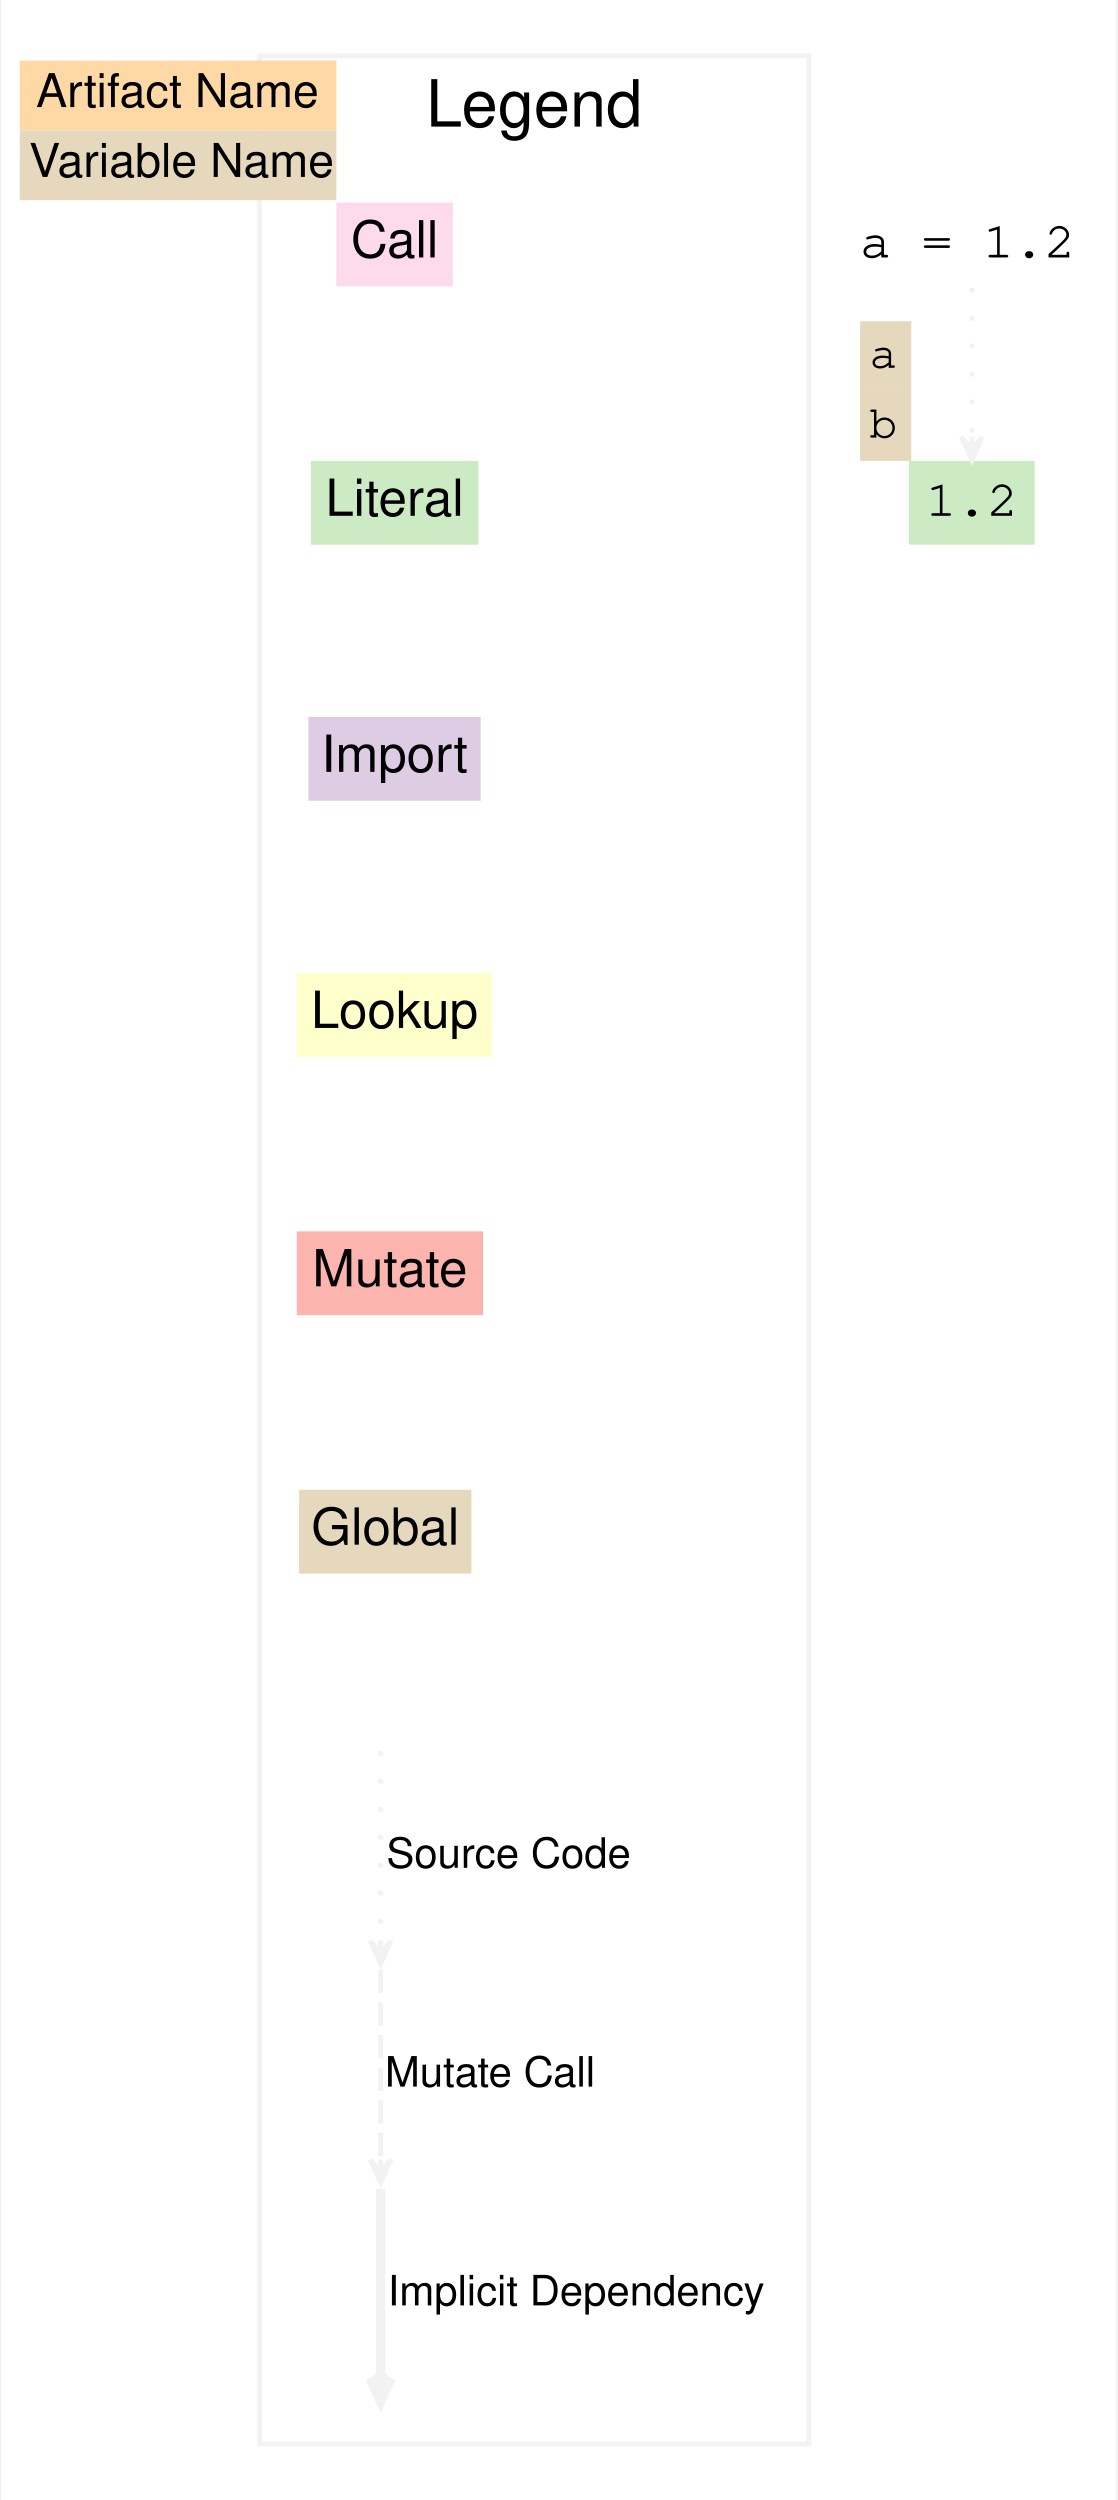
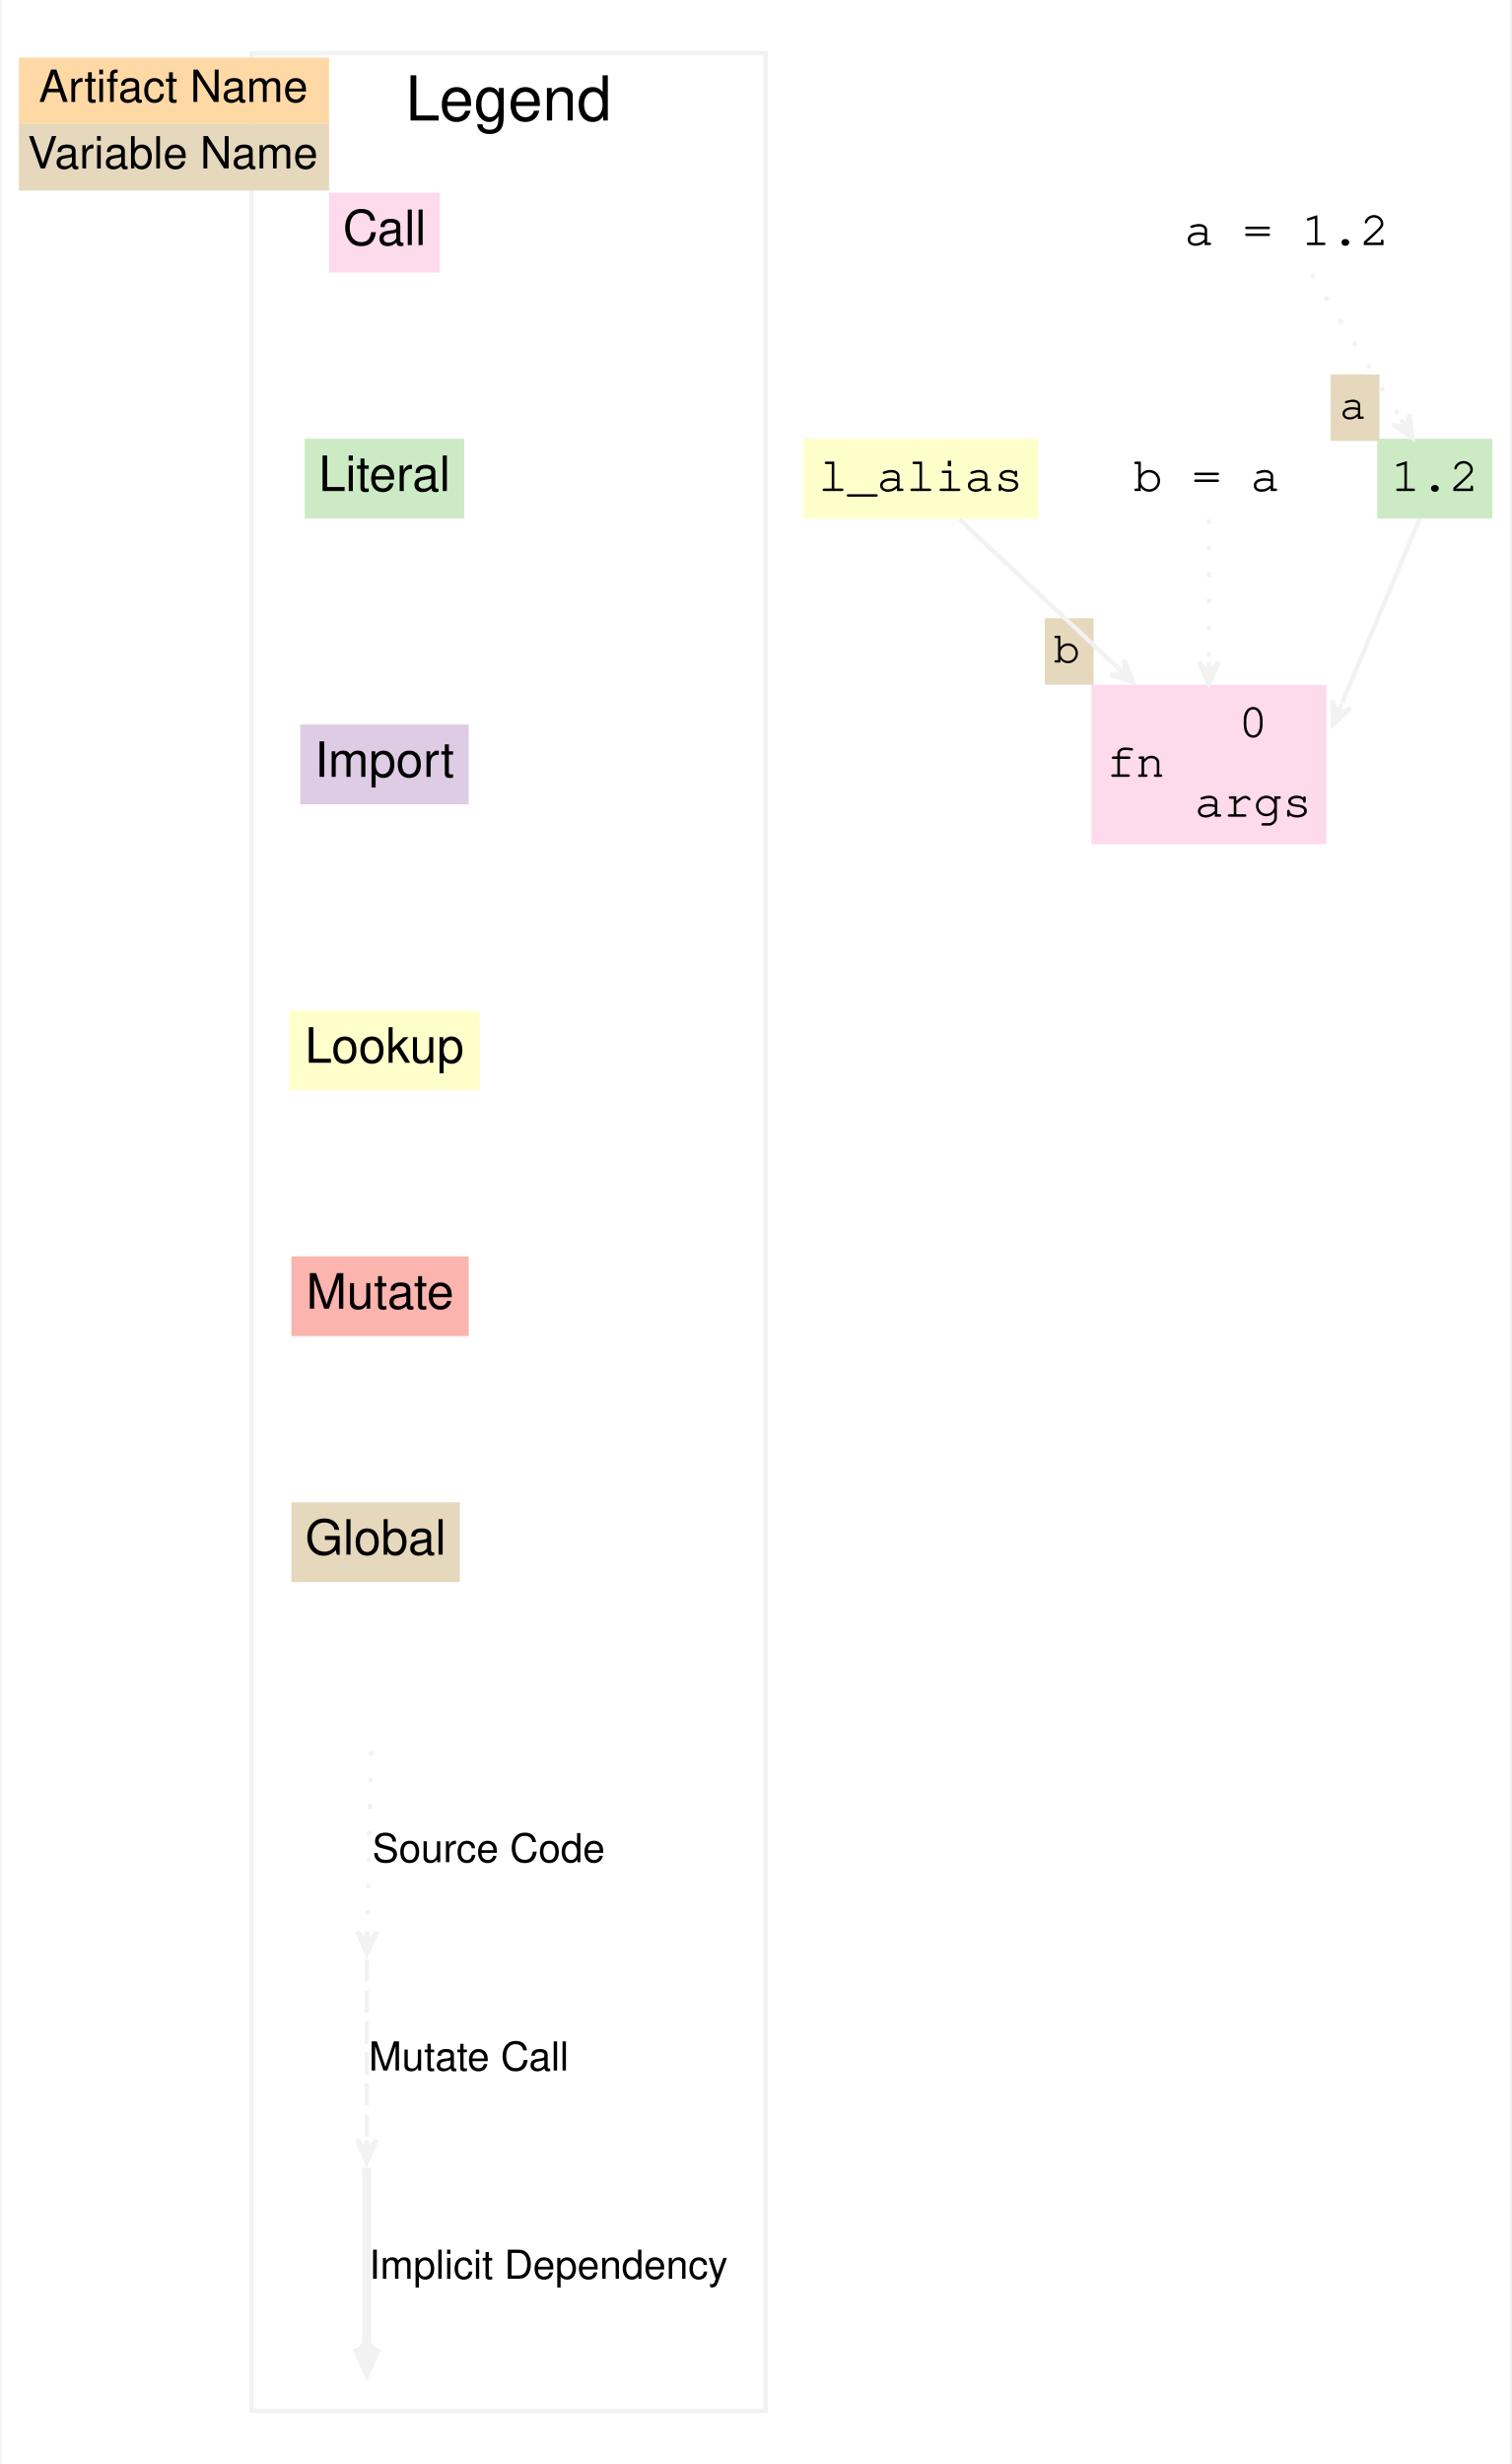
- <svg xmlns="http://www.w3.org/2000/svg" width="240pt" height="537pt" viewBox="0 0 239.5 537">
-   <g class="graph" transform="scale(1) translate(4 533)">
-     <polygon points="-4 4 -4 -533 235.5 -533 235.5 4" fill="#fff" stroke="transparent" />
+ <svg xmlns="http://www.w3.org/2000/svg" width="341pt" height="556pt" viewBox="0 0 340.5 556">
+   <g class="graph" transform="scale(1) translate(4 552)">
+     <polygon points="-4 4 -4 -552 336.5 -552 336.5 4" fill="#fff" stroke="transparent" />
    <g class="cluster">
-       <polygon points="51.5 -8 51.5 -521 169.5 -521 169.5 -8" fill="none" stroke="#f2f2f2" />
-       <text x="110.5" y="-505.8" font-family="Helvetica,sans-Serif" font-size="14" text-anchor="middle">Legend</text>
+       <polygon points="52.5 -8 52.5 -540 168.5 -540 168.5 -8" fill="none" stroke="#f2f2f2" />
+       <text x="110.5" y="-524.8" font-family="Helvetica,sans-Serif" font-size="14" text-anchor="middle">Legend</text>
    </g>
    <g class="node">
-       <polygon points="68 -471.5 68 -489.5 93 -489.5 93 -471.5" fill="#fddaec" stroke="#f2f2f2" stroke-width="0" />
-       <text x="80.5" y="-477.7" fill="#000000" font-family="Helvetica,sans-Serif" font-size="11" text-anchor="middle">Call</text>
-       <polygon points="0 -505 0 -520 68 -520 68 -505" fill="#fed9a6" stroke="transparent" />
-       <text x="3.5" y="-510" fill="#000000" font-family="Helvetica,sans-Serif" font-size="10">Artifact Name</text>
-       <polygon points="0 -490 0 -505 68 -505 68 -490" fill="#e5d8bd" stroke="transparent" />
-       <text x="2" y="-495" fill="#000000" font-family="Helvetica,sans-Serif" font-size="10">Variable Name</text>
-       <polygon points="98.5 -434 62.5 -434 62.5 -416 98.5 -416" fill="#ccebc5" stroke="#f2f2f2" stroke-width="0" />
-       <text x="80.5" y="-422.2" fill="#000000" font-family="Helvetica,sans-Serif" font-size="11" text-anchor="middle">Literal</text>
-       <polygon points="99 -379 62 -379 62 -361 99 -361" fill="#decbe4" stroke="#f2f2f2" stroke-width="0" />
-       <text x="80.5" y="-367.2" fill="#000000" font-family="Helvetica,sans-Serif" font-size="11" text-anchor="middle">Import</text>
-       <polygon points="101.5 -324 59.5 -324 59.5 -306 101.5 -306" fill="#ffc" stroke="#f2f2f2" stroke-width="0" />
-       <text x="80.5" y="-312.2" fill="#000000" font-family="Helvetica,sans-Serif" font-size="11" text-anchor="middle">Lookup</text>
-       <polygon points="59.5 -250.5 59.5 -268.5 99.5 -268.5 99.5 -250.5" fill="#fbb4ae" stroke="#f2f2f2" stroke-width="0" />
-       <text x="79.5" y="-256.7" fill="#000000" font-family="Helvetica,sans-Serif" font-size="11" text-anchor="middle">Mutate</text>
-       <polygon points="97 -213 60 -213 60 -195 97 -195" fill="#e5d8bd" stroke="#f2f2f2" stroke-width="0" />
-       <text x="78.5" y="-201.2" fill="#000000" font-family="Helvetica,sans-Serif" font-size="11" text-anchor="middle">Global</text>
+       <polygon points="70 -490.5 70 -508.5 95 -508.5 95 -490.5" fill="#fddaec" stroke="#f2f2f2" stroke-width="0" />
+       <text x="82.5" y="-496.7" fill="#000000" font-family="Helvetica,sans-Serif" font-size="11" text-anchor="middle">Call</text>
+       <polygon points="0 -524 0 -539 70 -539 70 -524" fill="#fed9a6" stroke="transparent" />
+       <text x="4.5" y="-529" fill="#000000" font-family="Helvetica,sans-Serif" font-size="10">Artifact Name</text>
+       <polygon points="0 -509 0 -524 70 -524 70 -509" fill="#e5d8bd" stroke="transparent" />
+       <text x="2" y="-514" fill="#000000" font-family="Helvetica,sans-Serif" font-size="10">Variable Name</text>
+       <polygon points="100.5 -453 64.5 -453 64.5 -435 100.5 -435" fill="#ccebc5" stroke="#f2f2f2" stroke-width="0" />
+       <text x="82.5" y="-441.2" fill="#000000" font-family="Helvetica,sans-Serif" font-size="11" text-anchor="middle">Literal</text>
+       <polygon points="101.5 -388.5 63.5 -388.5 63.5 -370.5 101.5 -370.5" fill="#decbe4" stroke="#f2f2f2" stroke-width="0" />
+       <text x="82.5" y="-376.7" fill="#000000" font-family="Helvetica,sans-Serif" font-size="11" text-anchor="middle">Import</text>
+       <polygon points="104 -324 61 -324 61 -306 104 -306" fill="#ffc" stroke="#f2f2f2" stroke-width="0" />
+       <text x="82.5" y="-312.2" fill="#000000" font-family="Helvetica,sans-Serif" font-size="11" text-anchor="middle">Lookup</text>
+       <polygon points="61.5 -250.5 61.5 -268.5 101.5 -268.5 101.5 -250.5" fill="#fbb4ae" stroke="#f2f2f2" stroke-width="0" />
+       <text x="81.5" y="-256.7" fill="#000000" font-family="Helvetica,sans-Serif" font-size="11" text-anchor="middle">Mutate</text>
+       <polygon points="99.5 -213 61.5 -213 61.5 -195 99.5 -195" fill="#e5d8bd" stroke="#f2f2f2" stroke-width="0" />
+       <text x="80.5" y="-201.2" fill="#000000" font-family="Helvetica,sans-Serif" font-size="11" text-anchor="middle">Global</text>
    </g>
    <g class="edge">
-       <path d="m77.5-156.87v40.47" fill="none" stroke="#f2f2f2" stroke-dasharray="1,5" />
-       <polygon points="77.5 -111.12 79.75 -116.12 77.5 -113.62 77.5 -116.12 77.5 -116.12 77.5 -116.12 77.5 -113.62 75.25 -116.12 77.5 -111.12" fill="#f2f2f2" stroke="#f2f2f2" />
-       <text x="105" y="-131.8" font-family="Helvetica,sans-Serif" font-size="9" text-anchor="middle">Source Code</text>
-       <path d="m77.5-109.87v40.47" fill="none" stroke="#f2f2f2" stroke-dasharray="5,2" />
-       <polygon points="77.5 -64.12 79.75 -69.12 77.5 -66.62 77.5 -69.12 77.5 -69.12 77.5 -69.12 77.5 -66.62 75.25 -69.12 77.5 -64.12" fill="#f2f2f2" stroke="#f2f2f2" />
-       <text x="101" y="-84.8" font-family="Helvetica,sans-Serif" font-size="9" text-anchor="middle">Mutate Call</text>
-       <path d="m77.5-62.87v40.47" fill="none" stroke="#f2f2f2" stroke-width="2" />
-       <polygon points="77.5 -17.12 79.75 -22.12 78 -19.62 78 -22.12 77.5 -22.12 77 -22.12 77 -19.62 75.25 -22.12 77.5 -17.12" fill="#f2f2f2" stroke="#f2f2f2" stroke-width="2" />
+       <path d="m79.5-156.87c-0.05 2.11-0.63 28.8-0.88 40.47" fill="none" stroke="#f2f2f2" stroke-dasharray="1,5" />
+       <polygon points="78.5 -111.12 80.86 -116.07 78.56 -113.62 78.61 -116.12 78.61 -116.12 78.61 -116.12 78.56 -113.62 76.36 -116.17 78.5 -111.12" fill="#f2f2f2" stroke="#f2f2f2" />
+       <text x="106" y="-131.8" font-family="Helvetica,sans-Serif" font-size="9" text-anchor="middle">Source Code</text>
+       <path d="m78.5-109.87v40.47" fill="none" stroke="#f2f2f2" stroke-dasharray="5,2" />
+       <polygon points="78.5 -64.12 80.75 -69.12 78.5 -66.62 78.5 -69.12 78.5 -69.12 78.5 -69.12 78.5 -66.62 76.25 -69.12 78.5 -64.12" fill="#f2f2f2" stroke="#f2f2f2" />
+       <text x="101.5" y="-84.8" font-family="Helvetica,sans-Serif" font-size="9" text-anchor="middle">Mutate Call</text>
+       <path d="m78.5-62.87v40.47" fill="none" stroke="#f2f2f2" stroke-width="2" />
+       <polygon points="78.5 -17.12 80.75 -22.12 79 -19.62 79 -22.12 78.5 -22.12 78 -22.12 78 -19.62 76.25 -22.12 78.5 -17.12" fill="#f2f2f2" stroke="#f2f2f2" stroke-width="2" />
      <text x="119.5" y="-37.8" font-family="Helvetica,sans-Serif" font-size="9" text-anchor="middle">Implicit Dependency</text>
    </g>
    <g class="node">
-       <polygon points="218 -434 191 -434 191 -416 218 -416" fill="#ccebc5" stroke="#f2f2f2" stroke-width="0" />
-       <text x="204.5" y="-422.2" fill="#000000" font-family="Courier,monospace" font-size="11" text-anchor="middle">1.2</text>
-       <polygon points="180.5 -449 180.5 -464 191.5 -464 191.5 -449" fill="#e5d8bd" stroke="transparent" />
-       <text x="182.5" y="-454" fill="#000000" font-family="Courier,monospace" font-size="10">a</text>
-       <polygon points="180.5 -434 180.5 -449 191.5 -449 191.5 -434" fill="#e5d8bd" stroke="transparent" />
-       <text x="182.5" y="-439" fill="#000000" font-family="Courier,monospace" font-size="10">b</text>
-       <polygon points="231.5 -489.5 177.5 -489.5 177.5 -471.5 231.5 -471.5" fill="none" stroke="#000" stroke-width="0" />
-       <text x="180.5" y="-477.7" fill="#000000" font-family="Courier,monospace" font-size="11">a = 1.2</text>
+       <polygon points="332.5 -453 306.5 -453 306.5 -435 332.5 -435" fill="#ccebc5" stroke="#f2f2f2" stroke-width="0" />
+       <text x="319.5" y="-441.2" fill="#000000" font-family="Courier,monospace" font-size="11" text-anchor="middle">1.2</text>
+       <polygon points="296 -452.5 296 -467.5 307 -467.5 307 -452.5" fill="#e5d8bd" stroke="transparent" />
+       <text x="298" y="-457.5" fill="#000000" font-family="Courier,monospace" font-size="10">a</text>
+       <polygon points="242 -361.5 242 -397.5 295 -397.5 295 -361.5" fill="#fddaec" stroke="#f2f2f2" stroke-width="0" />
+       <text x="252" y="-376.7" fill="#000000" font-family="Courier,monospace" font-size="11" text-anchor="middle">fn</text>
+       <polyline points="262 -361.5 262 -397.5" fill="none" stroke="#f2f2f2" stroke-width="0" />
+       <text x="278.5" y="-385.7" fill="#000000" font-family="Courier,monospace" font-size="11" text-anchor="middle">0</text>
+       <polyline points="262 -379.5 295 -379.5" fill="none" stroke="#f2f2f2" stroke-width="0" />
+       <text x="278.5" y="-367.7" fill="#000000" font-family="Courier,monospace" font-size="11" text-anchor="middle">args</text>
+       <polygon points="231.5 -397.5 231.5 -412.5 242.5 -412.5 242.5 -397.5" fill="#e5d8bd" stroke="transparent" />
+       <text x="233.5" y="-402.5" fill="#000000" font-family="Courier,monospace" font-size="10">b</text>
    </g>
    <g class="edge" stroke="#f2f2f2">
-       <path d="m204.5-471.14v31.87" fill="none" stroke-dasharray="1,5" />
-       <polygon points="204.5 -434.13 206.75 -439.13 204.5 -436.63 204.5 -439.13 204.5 -439.13 204.5 -439.13 204.5 -436.63 202.25 -439.13 204.5 -434.13" fill="#f2f2f2" />
+       <path d="m316.11-434.96c-4.85 11.49-13.61 32.25-17.57 41.63" fill="none" />
+       <polygon points="296.5 -388.5 300.52 -392.23 297.47 -390.8 298.44 -393.11 298.44 -393.11 298.44 -393.11 297.47 -390.8 296.37 -393.98 296.5 -388.5" fill="#f2f2f2" />
+     </g>
+     <g class="node">
+       <polygon points="230 -453 177 -453 177 -435 230 -435" fill="#ffc" stroke="#f2f2f2" stroke-width="0" />
+       <text x="203.5" y="-441.2" fill="#000000" font-family="Courier,monospace" font-size="11" text-anchor="middle">l_alias</text>
+     </g>
+     <g class="edge" stroke="#f2f2f2">
+       <path d="m212.3-434.75c10.61 9.95 27.95 26.21 35.5 33.28" fill="none" />
+       <polygon points="251.5 -398 249.39 -403.06 249.68 -399.71 247.85 -401.42 247.85 -401.42 247.85 -401.42 249.68 -399.71 246.31 -399.78 251.5 -398" fill="#f2f2f2" />
+     </g>
+     <g class="node">
+       <text x="263" y="-496.7" fill="#000000" font-family="Courier,monospace" font-size="11">a = 1.2</text>
+     </g>
+     <g class="edge" stroke="#f2f2f2">
+       <path d="m291.66-490.14c5.4 8.77 13.96 22.64 20.16 32.7" fill="none" stroke-dasharray="1,5" />
+       <polygon points="314.49 -453.13 313.78 -458.56 313.18 -455.25 311.86 -457.38 311.86 -457.38 311.86 -457.38 313.18 -455.25 309.95 -456.2 314.49 -453.13" fill="#f2f2f2" />
+     </g>
+     <g class="node">
+       <text x="251.5" y="-441.2" fill="#000000" font-family="Courier,monospace" font-size="11">b = a</text>
+     </g>
+     <g class="edge" stroke="#f2f2f2">
+       <path d="m268.5-434.83v31.9" fill="none" stroke-dasharray="1,5" />
+       <polygon points="268.5 -397.64 270.75 -402.64 268.5 -400.14 268.5 -402.64 268.5 -402.64 268.5 -402.64 268.5 -400.14 266.25 -402.64 268.5 -397.64" fill="#f2f2f2" />
    </g>
  </g>
</svg>
